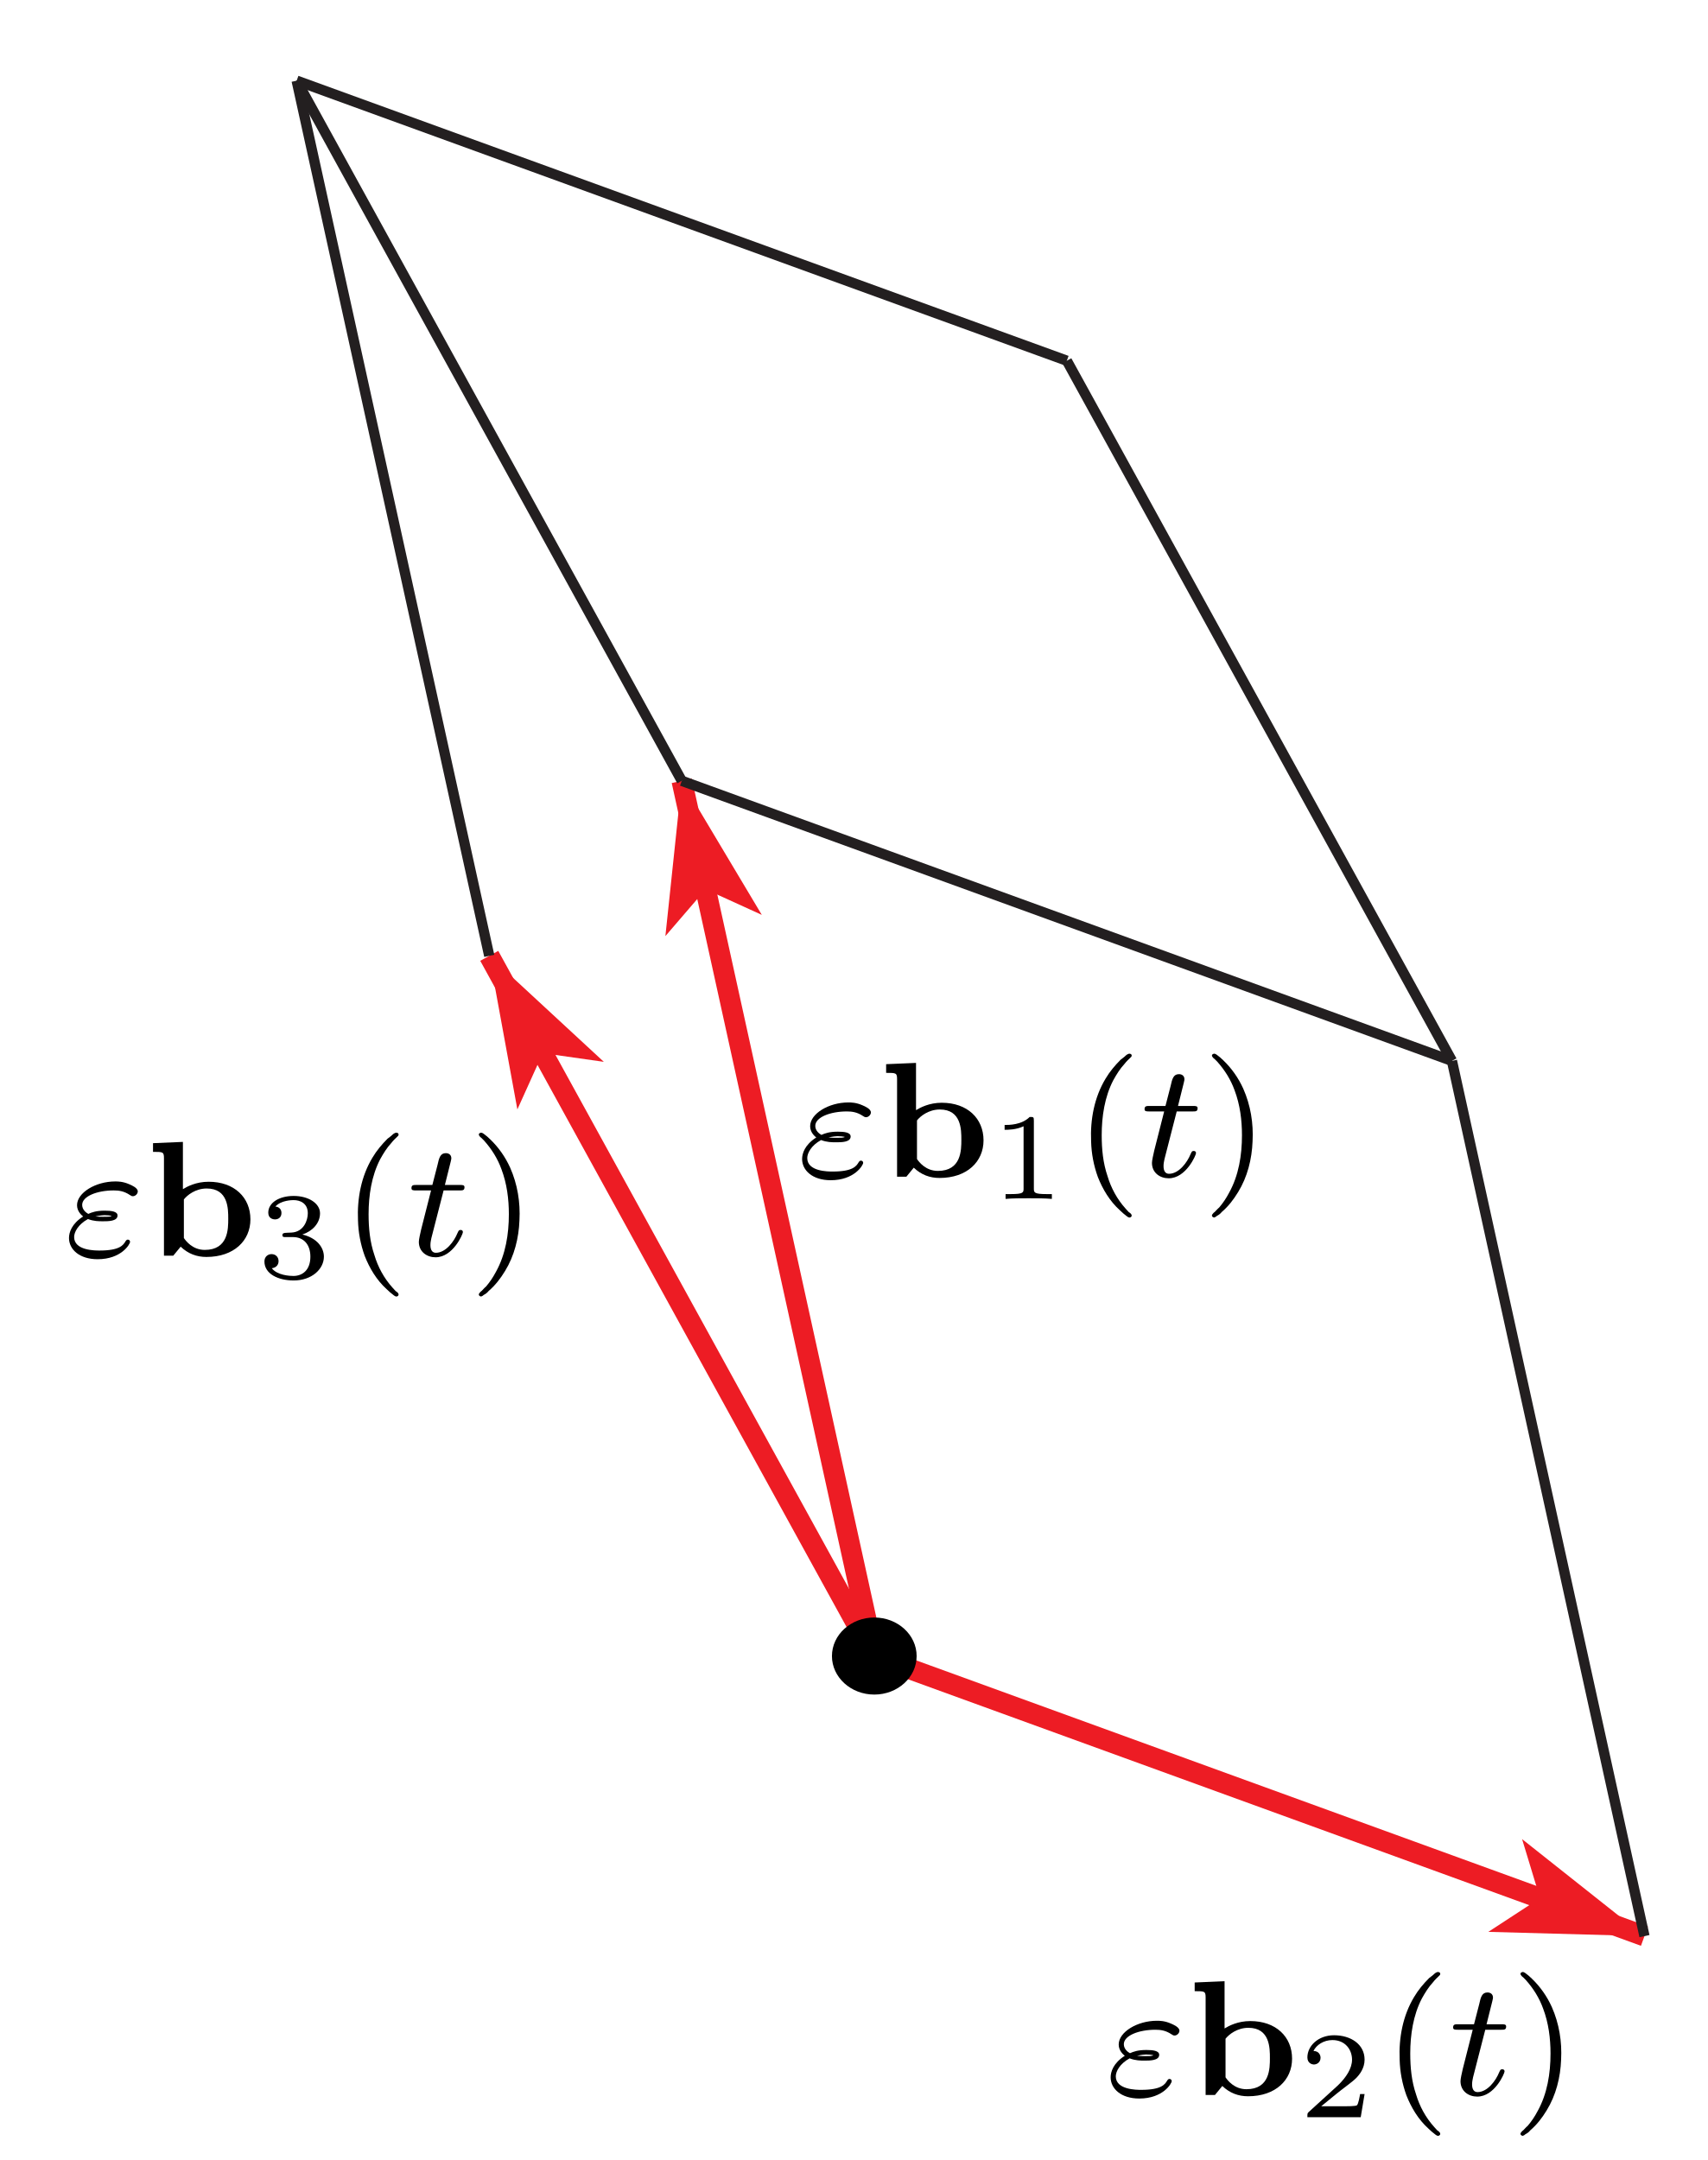
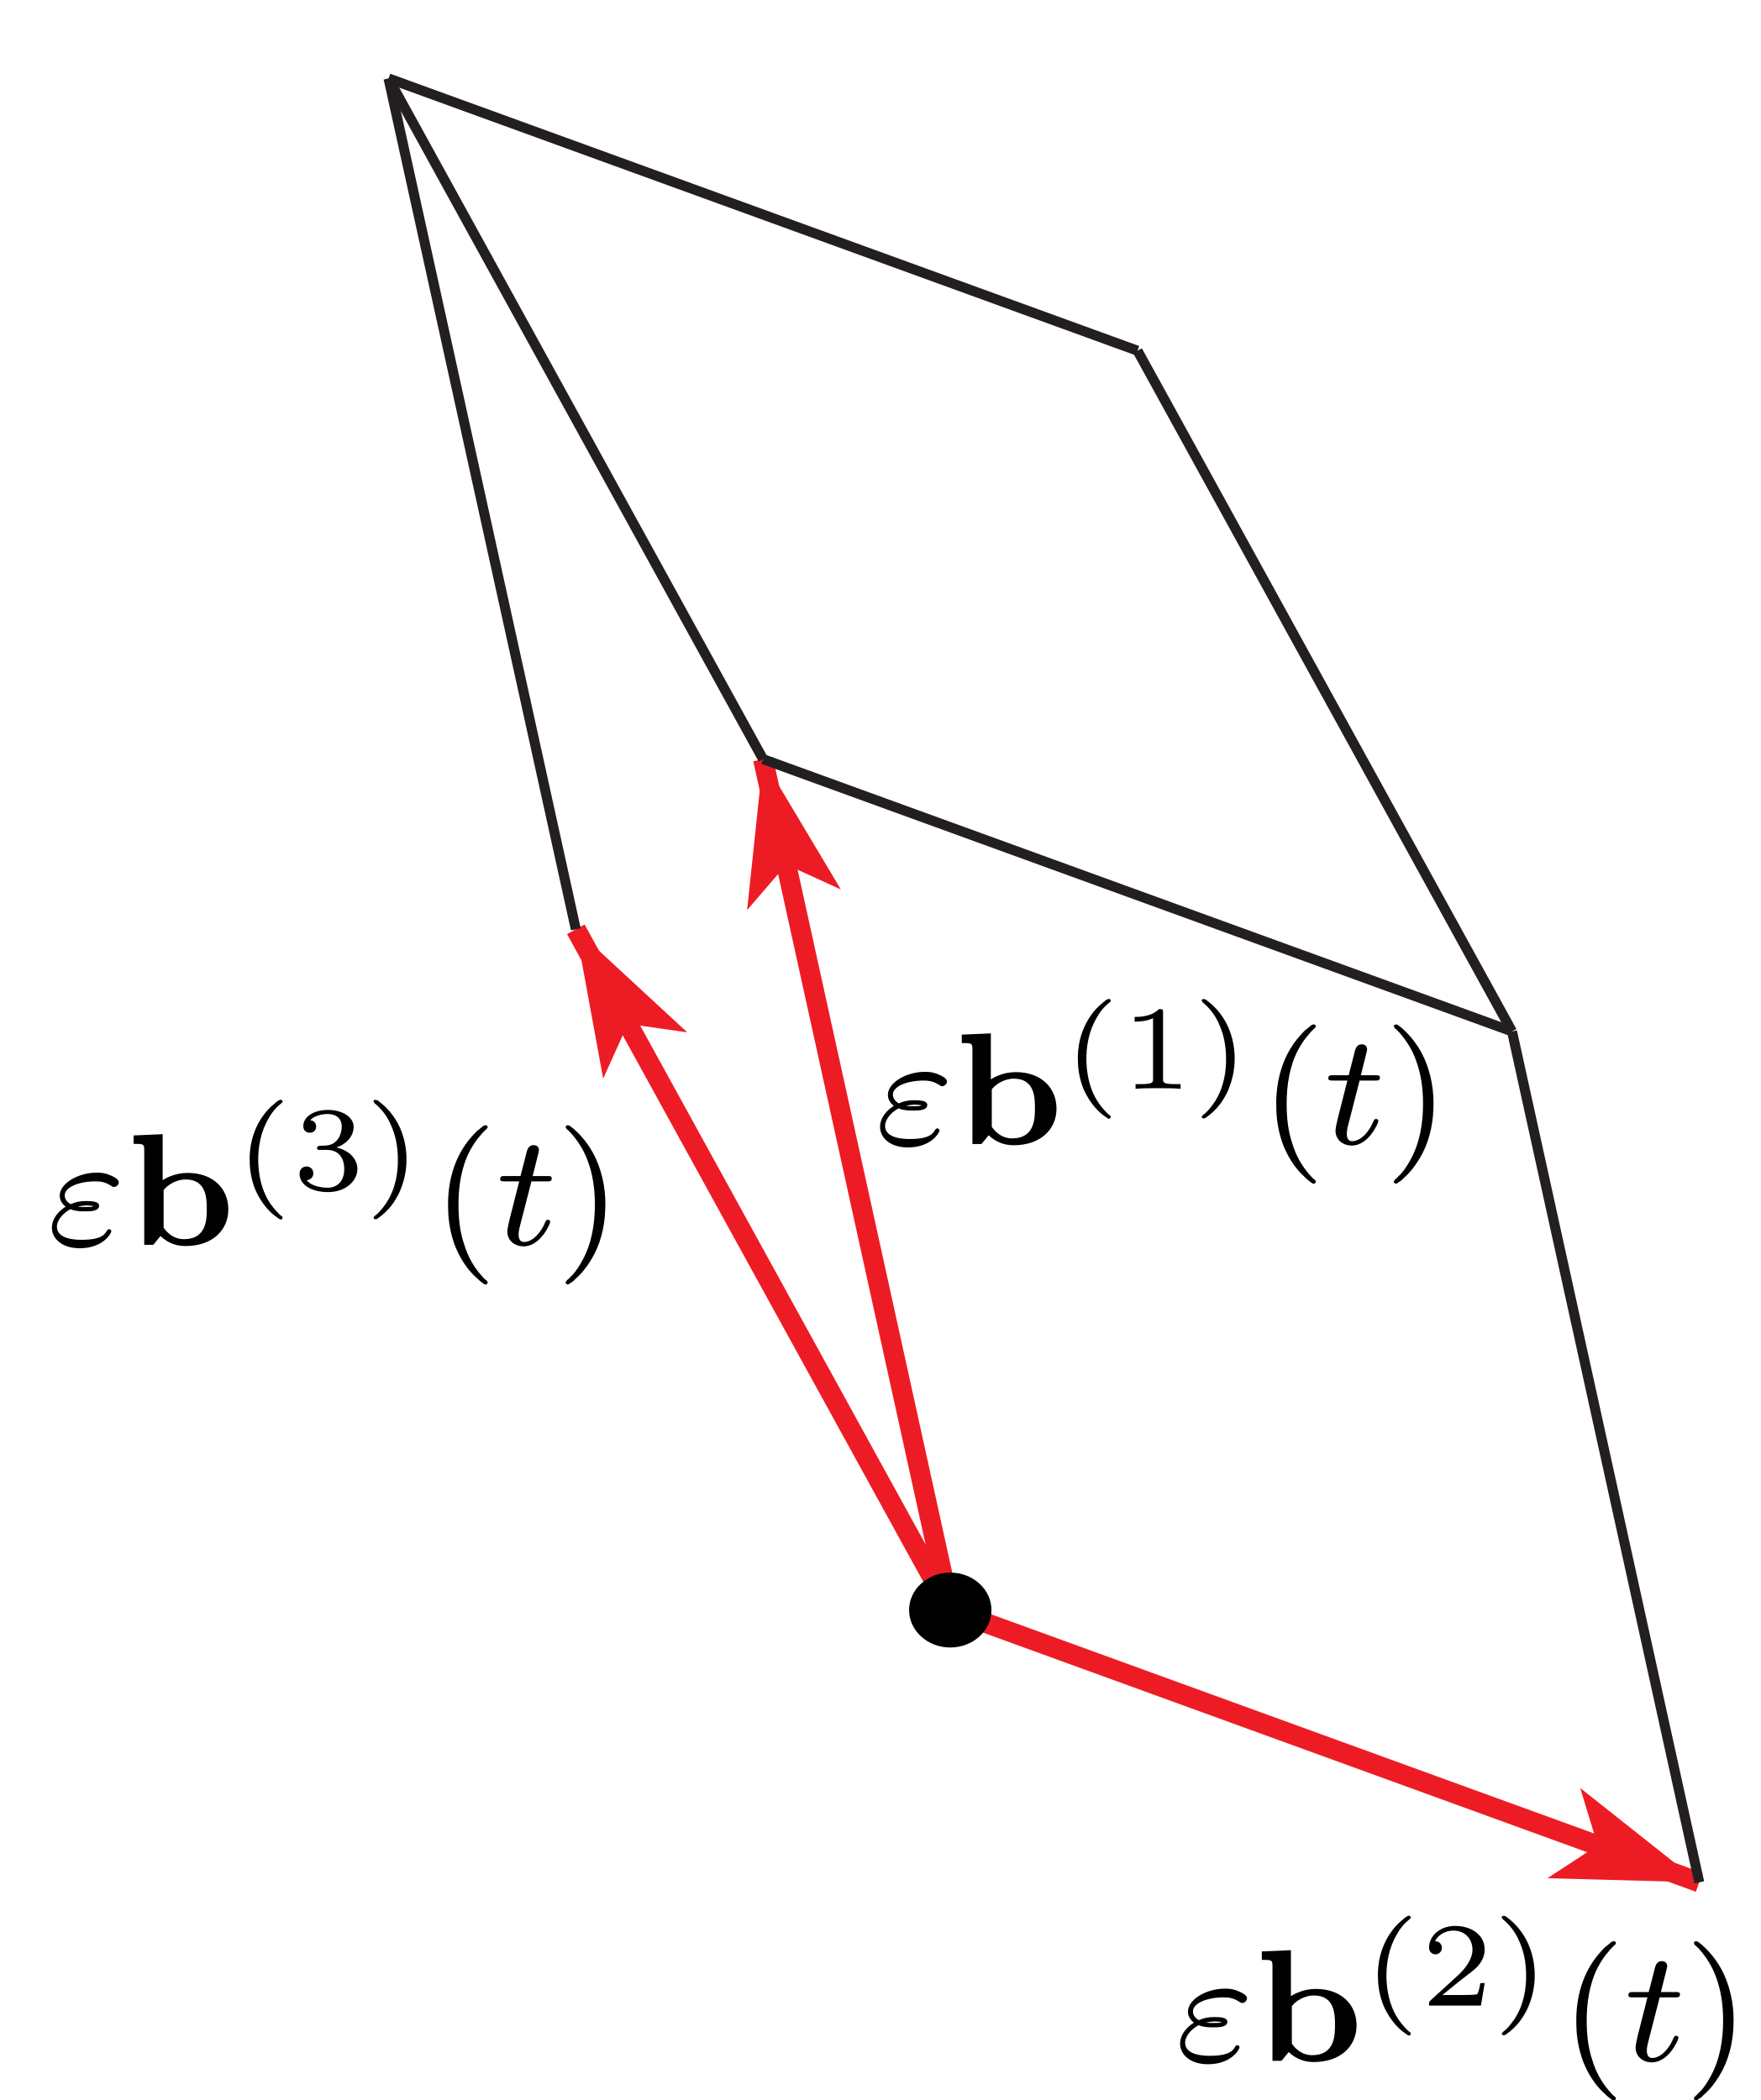
- <svg xmlns="http://www.w3.org/2000/svg" xmlns:xlink="http://www.w3.org/1999/xlink" width="83pt" height="105pt" viewBox="0 0 83 105" version="1.1">
+ <svg xmlns="http://www.w3.org/2000/svg" xmlns:xlink="http://www.w3.org/1999/xlink" width="88pt" height="105pt" viewBox="0 0 88 105" version="1.1">
  <defs>
    <g>
      <symbol overflow="visible" id="glyph0-0">
        <path style="stroke:none;" d="" />
      </symbol>
      <symbol overflow="visible" id="glyph0-1">
        <path style="stroke:none;" d="M 1.156 -1.781 C 1.438 -1.672 1.688 -1.672 1.891 -1.672 C 2.141 -1.672 2.594 -1.672 2.594 -1.953 C 2.594 -2.156 2.281 -2.188 1.969 -2.188 C 1.562 -2.188 1.344 -2.109 1.172 -2.031 C 1.062 -2.094 0.875 -2.234 0.875 -2.469 C 0.875 -2.891 1.609 -3.172 2.406 -3.172 C 2.656 -3.172 2.906 -3.141 3.188 -2.953 C 3.266 -2.906 3.281 -2.891 3.344 -2.891 C 3.453 -2.891 3.578 -3 3.578 -3.125 C 3.578 -3.297 3.281 -3.422 3.172 -3.469 C 2.859 -3.609 2.609 -3.609 2.484 -3.609 C 1.531 -3.609 0.625 -3.062 0.625 -2.453 C 0.625 -2.156 0.844 -1.969 0.922 -1.906 C 0.359 -1.547 0.234 -1.125 0.234 -0.859 C 0.234 -0.312 0.734 0.172 1.625 0.172 C 2.781 0.172 3.203 -0.562 3.203 -0.672 C 3.203 -0.719 3.172 -0.781 3.094 -0.781 C 3.047 -0.781 3.016 -0.75 2.984 -0.703 C 2.875 -0.516 2.703 -0.25 1.719 -0.25 C 1.5 -0.25 0.484 -0.25 0.484 -0.906 C 0.484 -1.141 0.672 -1.516 1.156 -1.781 Z M 2.297 -1.922 C 2.188 -1.891 2.172 -1.891 1.891 -1.891 C 1.812 -1.891 1.641 -1.891 1.516 -1.906 C 1.719 -1.953 1.891 -1.969 1.953 -1.969 C 2.109 -1.969 2.203 -1.953 2.297 -1.938 Z M 2.297 -1.922 " />
      </symbol>
      <symbol overflow="visible" id="glyph0-2">
        <path style="stroke:none;" d="M 1.766 -3.172 L 2.547 -3.172 C 2.688 -3.172 2.781 -3.172 2.781 -3.328 C 2.781 -3.438 2.688 -3.438 2.547 -3.438 L 1.828 -3.438 L 2.109 -4.562 C 2.141 -4.688 2.141 -4.719 2.141 -4.734 C 2.141 -4.906 2.016 -4.984 1.875 -4.984 C 1.609 -4.984 1.547 -4.766 1.469 -4.406 L 1.219 -3.438 L 0.453 -3.438 C 0.297 -3.438 0.203 -3.438 0.203 -3.281 C 0.203 -3.172 0.297 -3.172 0.438 -3.172 L 1.156 -3.172 L 0.672 -1.266 C 0.625 -1.062 0.562 -0.781 0.562 -0.672 C 0.562 -0.188 0.953 0.078 1.375 0.078 C 2.219 0.078 2.703 -1.047 2.703 -1.141 C 2.703 -1.234 2.641 -1.25 2.594 -1.25 C 2.5 -1.25 2.5 -1.219 2.438 -1.094 C 2.281 -0.703 1.875 -0.141 1.391 -0.141 C 1.234 -0.141 1.125 -0.25 1.125 -0.516 C 1.125 -0.672 1.156 -0.75 1.172 -0.859 Z M 1.766 -3.172 " />
      </symbol>
      <symbol overflow="visible" id="glyph1-0">
        <path style="stroke:none;" d="" />
      </symbol>
      <symbol overflow="visible" id="glyph1-1">
        <path style="stroke:none;" d="M 1.812 -5.531 L 0.359 -5.469 L 0.359 -5.047 C 0.844 -5.047 0.891 -5.047 0.891 -4.734 L 0.891 0 L 1.344 0 L 1.703 -0.438 C 2.062 -0.094 2.484 0.062 2.953 0.062 C 4.297 0.062 5.094 -0.734 5.094 -1.766 C 5.094 -2.828 4.312 -3.594 3.062 -3.594 C 2.453 -3.594 2.016 -3.359 1.812 -3.234 Z M 1.859 -2.734 C 2.016 -2.938 2.422 -3.266 2.969 -3.266 C 4.016 -3.266 4.016 -2.281 4.016 -1.797 C 4.016 -1.297 4.016 -0.281 2.875 -0.281 C 2.281 -0.281 1.953 -0.719 1.859 -0.859 Z M 1.859 -2.734 " />
      </symbol>
      <symbol overflow="visible" id="glyph2-0">
        <path style="stroke:none;" d="" />
      </symbol>
      <symbol overflow="visible" id="glyph2-1">
-         <path style="stroke:none;" d="M 3.219 -1.125 L 3 -1.125 C 2.984 -1.031 2.922 -0.641 2.844 -0.578 C 2.797 -0.531 2.312 -0.531 2.219 -0.531 L 1.109 -0.531 L 1.875 -1.156 C 2.078 -1.328 2.609 -1.703 2.797 -1.891 C 2.969 -2.062 3.219 -2.375 3.219 -2.797 C 3.219 -3.547 2.547 -3.984 1.734 -3.984 C 0.969 -3.984 0.438 -3.469 0.438 -2.906 C 0.438 -2.609 0.688 -2.562 0.75 -2.562 C 0.906 -2.562 1.078 -2.672 1.078 -2.891 C 1.078 -3.016 1 -3.219 0.734 -3.219 C 0.875 -3.516 1.234 -3.75 1.656 -3.75 C 2.281 -3.75 2.609 -3.281 2.609 -2.797 C 2.609 -2.375 2.328 -1.938 1.922 -1.547 L 0.5 -0.25 C 0.438 -0.188 0.438 -0.188 0.438 0 L 3.031 0 Z M 3.219 -1.125 " />
+         <path style="stroke:none;" d="M 2.266 -4.484 C 2.234 -4.469 2.203 -4.453 2.172 -4.438 C 2.109 -4.391 2.047 -4.344 2 -4.297 C 1.766 -4.109 1.562 -3.891 1.406 -3.656 C 0.922 -2.969 0.719 -2.125 0.766 -1.312 C 0.781 -0.859 0.875 -0.406 1.047 0.016 C 1.25 0.469 1.531 0.891 1.922 1.234 C 2.016 1.297 2.094 1.375 2.203 1.438 C 2.25 1.484 2.297 1.516 2.359 1.484 C 2.406 1.453 2.422 1.391 2.391 1.359 C 2.359 1.328 2.328 1.297 2.297 1.281 C 2.25 1.234 2.203 1.203 2.172 1.156 C 1.828 0.812 1.578 0.406 1.422 -0.047 C 1.281 -0.453 1.203 -0.906 1.188 -1.359 C 1.172 -2.125 1.312 -2.906 1.719 -3.578 C 1.828 -3.781 1.969 -3.969 2.125 -4.125 C 2.172 -4.172 2.234 -4.219 2.281 -4.266 C 2.312 -4.297 2.359 -4.328 2.375 -4.344 C 2.391 -4.359 2.391 -4.375 2.406 -4.375 C 2.422 -4.469 2.328 -4.516 2.266 -4.484 Z M 2.266 -4.484 " />
      </symbol>
      <symbol overflow="visible" id="glyph2-2">
-         <path style="stroke:none;" d="M 2.141 -3.797 C 2.141 -3.984 2.125 -3.984 1.938 -3.984 C 1.547 -3.594 0.938 -3.594 0.719 -3.594 L 0.719 -3.359 C 0.875 -3.359 1.281 -3.359 1.641 -3.531 L 1.641 -0.516 C 1.641 -0.312 1.641 -0.234 1.016 -0.234 L 0.766 -0.234 L 0.766 0 C 1.094 -0.031 1.562 -0.031 1.891 -0.031 C 2.219 -0.031 2.688 -0.031 3.016 0 L 3.016 -0.234 L 2.766 -0.234 C 2.141 -0.234 2.141 -0.312 2.141 -0.516 Z M 2.141 -3.797 " />
-       </symbol>
-       <symbol overflow="visible" id="glyph2-3">
-         <path style="stroke:none;" d="M 1.766 -1.984 C 2.266 -1.984 2.609 -1.641 2.609 -1.031 C 2.609 -0.375 2.219 -0.094 1.781 -0.094 C 1.609 -0.094 1 -0.125 0.734 -0.469 C 0.969 -0.5 1.062 -0.656 1.062 -0.812 C 1.062 -1.016 0.922 -1.156 0.719 -1.156 C 0.562 -1.156 0.375 -1.047 0.375 -0.797 C 0.375 -0.203 1.031 0.125 1.797 0.125 C 2.688 0.125 3.266 -0.438 3.266 -1.031 C 3.266 -1.469 2.938 -1.938 2.219 -2.109 C 2.703 -2.266 3.078 -2.656 3.078 -3.141 C 3.078 -3.625 2.516 -3.984 1.797 -3.984 C 1.094 -3.984 0.562 -3.656 0.562 -3.172 C 0.562 -2.906 0.766 -2.844 0.891 -2.844 C 1.047 -2.844 1.203 -2.938 1.203 -3.156 C 1.203 -3.344 1.078 -3.453 0.906 -3.469 C 1.188 -3.781 1.734 -3.781 1.797 -3.781 C 2.094 -3.781 2.484 -3.641 2.484 -3.141 C 2.484 -2.812 2.297 -2.234 1.688 -2.203 C 1.578 -2.203 1.422 -2.188 1.375 -2.188 C 1.312 -2.172 1.25 -2.172 1.25 -2.078 C 1.25 -1.984 1.312 -1.984 1.406 -1.984 Z M 1.766 -1.984 " />
+         <path style="stroke:none;" d="M 0.531 -4.484 C 0.484 -4.469 0.453 -4.422 0.484 -4.375 C 0.5 -4.344 0.531 -4.328 0.547 -4.297 C 0.578 -4.281 0.609 -4.25 0.641 -4.219 C 0.953 -3.938 1.203 -3.578 1.359 -3.188 C 1.578 -2.703 1.672 -2.172 1.688 -1.656 C 1.719 -0.844 1.562 -0.016 1.109 0.672 C 1 0.828 0.875 1 0.734 1.141 C 0.688 1.188 0.641 1.234 0.594 1.266 C 0.562 1.297 0.516 1.328 0.5 1.359 C 0.438 1.422 0.5 1.484 0.578 1.484 C 0.625 1.484 0.656 1.453 0.688 1.438 C 0.75 1.391 0.812 1.344 0.875 1.297 C 1.125 1.094 1.359 0.844 1.531 0.562 C 1.656 0.359 1.781 0.141 1.859 -0.094 C 2.25 -1.094 2.203 -2.297 1.719 -3.25 C 1.516 -3.641 1.25 -3.984 0.922 -4.266 C 0.844 -4.328 0.766 -4.391 0.688 -4.453 C 0.641 -4.469 0.594 -4.5 0.531 -4.484 Z M 0.531 -4.484 " />
      </symbol>
      <symbol overflow="visible" id="glyph3-0">
        <path style="stroke:none;" d="" />
      </symbol>
      <symbol overflow="visible" id="glyph3-1">
+         <path style="stroke:none;" d="M 3.219 -1.125 L 3 -1.125 C 2.984 -1.031 2.922 -0.641 2.844 -0.578 C 2.797 -0.531 2.312 -0.531 2.219 -0.531 L 1.109 -0.531 L 1.875 -1.156 C 2.078 -1.328 2.609 -1.703 2.797 -1.891 C 2.969 -2.062 3.219 -2.375 3.219 -2.797 C 3.219 -3.547 2.547 -3.984 1.734 -3.984 C 0.969 -3.984 0.438 -3.469 0.438 -2.906 C 0.438 -2.609 0.688 -2.562 0.75 -2.562 C 0.906 -2.562 1.078 -2.672 1.078 -2.891 C 1.078 -3.016 1 -3.219 0.734 -3.219 C 0.875 -3.516 1.234 -3.75 1.656 -3.75 C 2.281 -3.75 2.609 -3.281 2.609 -2.797 C 2.609 -2.375 2.328 -1.938 1.922 -1.547 L 0.5 -0.25 C 0.438 -0.188 0.438 -0.188 0.438 0 L 3.031 0 Z M 3.219 -1.125 " />
+       </symbol>
+       <symbol overflow="visible" id="glyph3-2">
+         <path style="stroke:none;" d="M 2.141 -3.797 C 2.141 -3.984 2.125 -3.984 1.938 -3.984 C 1.547 -3.594 0.938 -3.594 0.719 -3.594 L 0.719 -3.359 C 0.875 -3.359 1.281 -3.359 1.641 -3.531 L 1.641 -0.516 C 1.641 -0.312 1.641 -0.234 1.016 -0.234 L 0.766 -0.234 L 0.766 0 C 1.094 -0.031 1.562 -0.031 1.891 -0.031 C 2.219 -0.031 2.688 -0.031 3.016 0 L 3.016 -0.234 L 2.766 -0.234 C 2.141 -0.234 2.141 -0.312 2.141 -0.516 Z M 2.141 -3.797 " />
+       </symbol>
+       <symbol overflow="visible" id="glyph3-3">
+         <path style="stroke:none;" d="M 1.766 -1.984 C 2.266 -1.984 2.609 -1.641 2.609 -1.031 C 2.609 -0.375 2.219 -0.094 1.781 -0.094 C 1.609 -0.094 1 -0.125 0.734 -0.469 C 0.969 -0.5 1.062 -0.656 1.062 -0.812 C 1.062 -1.016 0.922 -1.156 0.719 -1.156 C 0.562 -1.156 0.375 -1.047 0.375 -0.797 C 0.375 -0.203 1.031 0.125 1.797 0.125 C 2.688 0.125 3.266 -0.438 3.266 -1.031 C 3.266 -1.469 2.938 -1.938 2.219 -2.109 C 2.703 -2.266 3.078 -2.656 3.078 -3.141 C 3.078 -3.625 2.516 -3.984 1.797 -3.984 C 1.094 -3.984 0.562 -3.656 0.562 -3.172 C 0.562 -2.906 0.766 -2.844 0.891 -2.844 C 1.047 -2.844 1.203 -2.938 1.203 -3.156 C 1.203 -3.344 1.078 -3.453 0.906 -3.469 C 1.188 -3.781 1.734 -3.781 1.797 -3.781 C 2.094 -3.781 2.484 -3.641 2.484 -3.141 C 2.484 -2.812 2.297 -2.234 1.688 -2.203 C 1.578 -2.203 1.422 -2.188 1.375 -2.188 C 1.312 -2.172 1.25 -2.172 1.25 -2.078 C 1.25 -1.984 1.312 -1.984 1.406 -1.984 Z M 1.766 -1.984 " />
+       </symbol>
+       <symbol overflow="visible" id="glyph4-0">
+         <path style="stroke:none;" d="" />
+       </symbol>
+       <symbol overflow="visible" id="glyph4-1">
        <path style="stroke:none;" d="M 2.656 -5.969 C 2.609 -5.953 2.562 -5.922 2.531 -5.891 C 2.453 -5.812 2.359 -5.75 2.281 -5.688 C 2 -5.406 1.75 -5.109 1.547 -4.766 C 1 -3.859 0.797 -2.781 0.844 -1.719 C 0.859 -1.125 0.969 -0.547 1.172 0.016 C 1.406 0.609 1.75 1.188 2.234 1.625 C 2.344 1.734 2.453 1.828 2.578 1.922 C 2.625 1.953 2.688 2.016 2.766 1.969 C 2.828 1.938 2.828 1.875 2.797 1.828 C 2.766 1.781 2.719 1.75 2.672 1.719 C 2.625 1.656 2.562 1.609 2.516 1.547 C 2.109 1.094 1.812 0.547 1.641 -0.031 C 1.422 -0.672 1.359 -1.344 1.359 -2.016 C 1.359 -2.922 1.5 -3.875 1.922 -4.688 C 2.078 -4.969 2.25 -5.25 2.469 -5.484 C 2.562 -5.609 2.672 -5.703 2.781 -5.812 C 2.797 -5.828 2.812 -5.844 2.812 -5.859 C 2.844 -5.953 2.734 -6 2.656 -5.969 Z M 2.656 -5.969 " />
      </symbol>
-       <symbol overflow="visible" id="glyph3-2">
+       <symbol overflow="visible" id="glyph4-2">
        <path style="stroke:none;" d="M 0.547 -5.969 C 0.484 -5.953 0.453 -5.891 0.5 -5.828 C 0.531 -5.781 0.562 -5.75 0.609 -5.719 C 0.656 -5.672 0.688 -5.641 0.734 -5.594 C 1.109 -5.172 1.391 -4.719 1.578 -4.203 C 1.844 -3.5 1.938 -2.75 1.938 -2.016 C 1.938 -1.047 1.781 -0.062 1.312 0.781 C 1.172 1.047 1.016 1.281 0.828 1.5 C 0.75 1.562 0.688 1.641 0.625 1.703 C 0.578 1.734 0.531 1.781 0.5 1.828 C 0.438 1.906 0.516 1.984 0.594 1.984 C 0.641 1.969 0.688 1.938 0.719 1.906 C 0.812 1.859 0.891 1.797 0.953 1.719 C 1.281 1.438 1.531 1.109 1.75 0.75 C 2.203 0.016 2.422 -0.859 2.453 -1.719 C 2.5 -2.594 2.359 -3.469 2 -4.281 C 1.766 -4.797 1.438 -5.266 1.031 -5.656 C 0.938 -5.75 0.828 -5.844 0.719 -5.922 C 0.672 -5.953 0.609 -6 0.547 -5.969 Z M 0.547 -5.969 " />
      </symbol>
    </g>
    <clipPath id="clip1">
-       <path d="M 28 66 L 81.898 66 L 81.898 98.602 L 28 98.602 Z M 28 66 " />
+       <path d="M 33 66 L 86.898 66 L 86.898 98.602 L 33 98.602 Z M 33 66 " />
    </clipPath>
    <clipPath id="clip2">
-       <path d="M 63 44 L 81.898 44 L 81.898 98.602 L 63 98.602 Z M 63 44 " />
+       <path d="M 68 44 L 86.898 44 L 86.898 98.602 L 68 98.602 Z M 68 44 " />
    </clipPath>
    <clipPath id="clip3">
-       <path d="M 7 2.898 L 31 2.898 L 31 54 L 7 54 Z M 7 2.898 " />
+       <path d="M 12 2.898 L 36 2.898 L 36 54 L 12 54 Z M 12 2.898 " />
    </clipPath>
    <clipPath id="clip4">
-       <path d="M 7 2.898 L 41 2.898 L 41 46 L 7 46 Z M 7 2.898 " />
+       <path d="M 12 2.898 L 46 2.898 L 46 46 L 12 46 Z M 12 2.898 " />
    </clipPath>
    <clipPath id="clip5">
-       <path d="M 7 2.898 L 59 2.898 L 59 25 L 7 25 Z M 7 2.898 " />
+       <path d="M 12 2.898 L 64 2.898 L 64 25 L 12 25 Z M 12 2.898 " />
    </clipPath>
  </defs>
  <g id="surface1">
    <g clip-path="url(#clip1)" clip-rule="nonzero">
-       <path style="fill:none;stroke-width:10;stroke-linecap:butt;stroke-linejoin:miter;stroke:rgb(92.94%,10.979%,14.119%);stroke-opacity:1;stroke-miterlimit:10;" d="M 425.039 244.961 L 799.453 108.828 " transform="matrix(0.1,0,0,-0.1,0,105)" />
+       <path style="fill:none;stroke-width:10;stroke-linecap:butt;stroke-linejoin:miter;stroke:rgb(92.94%,10.979%,14.119%);stroke-opacity:1;stroke-miterlimit:10;" d="M 475.039 244.961 L 849.453 108.828 " transform="matrix(0.1,0,0,-0.1,0,105)" />
    </g>
-     <path style=" stroke:none;fill-rule:nonzero;fill:rgb(92.94%,10.979%,14.119%);fill-opacity:1;" d="M 79.945 94.117 L 73.996 89.402 L 74.867 92.27 L 72.355 93.91 " />
-     <path style="fill:none;stroke-width:10;stroke-linecap:butt;stroke-linejoin:miter;stroke:rgb(92.94%,10.979%,14.119%);stroke-opacity:1;stroke-miterlimit:10;" d="M 425.039 244.961 L 331.445 670.43 " transform="matrix(0.1,0,0,-0.1,0,105)" />
-     <path style=" stroke:none;fill-rule:nonzero;fill:rgb(92.94%,10.979%,14.119%);fill-opacity:1;" d="M 33.145 37.957 L 32.348 45.504 L 34.305 43.23 L 37.035 44.473 " />
-     <path style="fill:none;stroke-width:10;stroke-linecap:butt;stroke-linejoin:miter;stroke:rgb(92.94%,10.979%,14.119%);stroke-opacity:1;stroke-miterlimit:10;" d="M 425.039 244.961 L 237.852 585.352 " transform="matrix(0.1,0,0,-0.1,0,105)" />
-     <path style=" stroke:none;fill-rule:nonzero;fill:rgb(92.94%,10.979%,14.119%);fill-opacity:1;" d="M 23.785 46.465 L 25.152 53.93 L 26.387 51.195 L 29.355 51.617 " />
-     <path style=" stroke:none;fill-rule:nonzero;fill:rgb(0%,0%,0%);fill-opacity:1;" d="M 44.562 80.504 C 44.562 79.469 43.641 78.629 42.504 78.629 C 41.367 78.629 40.445 79.469 40.445 80.504 C 40.445 81.535 41.367 82.375 42.504 82.375 C 43.641 82.375 44.562 81.535 44.562 80.504 " />
+     <path style=" stroke:none;fill-rule:nonzero;fill:rgb(92.94%,10.979%,14.119%);fill-opacity:1;" d="M 84.945 94.117 L 78.996 89.402 L 79.867 92.27 L 77.355 93.91 Z M 84.945 94.117 " />
+     <path style="fill:none;stroke-width:10;stroke-linecap:butt;stroke-linejoin:miter;stroke:rgb(92.94%,10.979%,14.119%);stroke-opacity:1;stroke-miterlimit:10;" d="M 475.039 244.961 L 381.445 670.43 " transform="matrix(0.1,0,0,-0.1,0,105)" />
+     <path style=" stroke:none;fill-rule:nonzero;fill:rgb(92.94%,10.979%,14.119%);fill-opacity:1;" d="M 38.145 37.957 L 37.348 45.504 L 39.305 43.23 L 42.035 44.473 Z M 38.145 37.957 " />
+     <path style="fill:none;stroke-width:10;stroke-linecap:butt;stroke-linejoin:miter;stroke:rgb(92.94%,10.979%,14.119%);stroke-opacity:1;stroke-miterlimit:10;" d="M 475.039 244.961 L 287.852 585.352 " transform="matrix(0.1,0,0,-0.1,0,105)" />
+     <path style=" stroke:none;fill-rule:nonzero;fill:rgb(92.94%,10.979%,14.119%);fill-opacity:1;" d="M 28.785 46.465 L 30.152 53.93 L 31.387 51.195 L 34.355 51.617 Z M 28.785 46.465 " />
+     <path style=" stroke:none;fill-rule:nonzero;fill:rgb(0%,0%,0%);fill-opacity:1;" d="M 49.562 80.504 C 49.562 79.469 48.641 78.629 47.504 78.629 C 46.367 78.629 45.445 79.469 45.445 80.504 C 45.445 81.535 46.367 82.375 47.504 82.375 C 48.641 82.375 49.562 81.535 49.562 80.504 " />
    <g clip-path="url(#clip2)" clip-rule="nonzero">
-       <path style="fill:none;stroke-width:5;stroke-linecap:butt;stroke-linejoin:miter;stroke:rgb(13.73%,12.16%,12.549%);stroke-opacity:1;stroke-miterlimit:10;" d="M 799.453 108.828 L 705.859 534.297 " transform="matrix(0.1,0,0,-0.1,0,105)" />
+       <path style="fill:none;stroke-width:5;stroke-linecap:butt;stroke-linejoin:miter;stroke:rgb(13.73%,12.16%,12.549%);stroke-opacity:1;stroke-miterlimit:10;" d="M 849.453 108.828 L 755.859 534.297 " transform="matrix(0.1,0,0,-0.1,0,105)" />
    </g>
    <g clip-path="url(#clip3)" clip-rule="nonzero">
-       <path style="fill:none;stroke-width:5;stroke-linecap:butt;stroke-linejoin:miter;stroke:rgb(13.73%,12.16%,12.549%);stroke-opacity:1;stroke-miterlimit:10;" d="M 237.852 585.352 L 144.219 1010.781 " transform="matrix(0.1,0,0,-0.1,0,105)" />
+       <path style="fill:none;stroke-width:5;stroke-linecap:butt;stroke-linejoin:miter;stroke:rgb(13.73%,12.16%,12.549%);stroke-opacity:1;stroke-miterlimit:10;" d="M 287.852 585.352 L 194.219 1010.781 " transform="matrix(0.1,0,0,-0.1,0,105)" />
    </g>
    <g clip-path="url(#clip4)" clip-rule="nonzero">
-       <path style="fill:none;stroke-width:5;stroke-linecap:butt;stroke-linejoin:miter;stroke:rgb(13.73%,12.16%,12.549%);stroke-opacity:1;stroke-miterlimit:10;" d="M 331.445 670.43 L 144.219 1010.781 " transform="matrix(0.1,0,0,-0.1,0,105)" />
+       <path style="fill:none;stroke-width:5;stroke-linecap:butt;stroke-linejoin:miter;stroke:rgb(13.73%,12.16%,12.549%);stroke-opacity:1;stroke-miterlimit:10;" d="M 381.445 670.43 L 194.219 1010.781 " transform="matrix(0.1,0,0,-0.1,0,105)" />
    </g>
-     <path style="fill:none;stroke-width:5;stroke-linecap:butt;stroke-linejoin:miter;stroke:rgb(13.73%,12.16%,12.549%);stroke-opacity:1;stroke-miterlimit:10;" d="M 331.445 670.43 L 705.859 534.297 " transform="matrix(0.1,0,0,-0.1,0,105)" />
-     <path style="fill:none;stroke-width:5;stroke-linecap:butt;stroke-linejoin:miter;stroke:rgb(13.73%,12.16%,12.549%);stroke-opacity:1;stroke-miterlimit:10;" d="M 705.859 534.297 L 518.633 874.648 " transform="matrix(0.1,0,0,-0.1,0,105)" />
+     <path style="fill:none;stroke-width:5;stroke-linecap:butt;stroke-linejoin:miter;stroke:rgb(13.73%,12.16%,12.549%);stroke-opacity:1;stroke-miterlimit:10;" d="M 381.445 670.43 L 755.859 534.297 " transform="matrix(0.1,0,0,-0.1,0,105)" />
+     <path style="fill:none;stroke-width:5;stroke-linecap:butt;stroke-linejoin:miter;stroke:rgb(13.73%,12.16%,12.549%);stroke-opacity:1;stroke-miterlimit:10;" d="M 755.859 534.297 L 568.633 874.648 " transform="matrix(0.1,0,0,-0.1,0,105)" />
    <g clip-path="url(#clip5)" clip-rule="nonzero">
-       <path style="fill:none;stroke-width:5;stroke-linecap:butt;stroke-linejoin:miter;stroke:rgb(13.73%,12.16%,12.549%);stroke-opacity:1;stroke-miterlimit:10;" d="M 144.219 1010.781 L 518.633 874.648 " transform="matrix(0.1,0,0,-0.1,0,105)" />
+       <path style="fill:none;stroke-width:5;stroke-linecap:butt;stroke-linejoin:miter;stroke:rgb(13.73%,12.16%,12.549%);stroke-opacity:1;stroke-miterlimit:10;" d="M 194.219 1010.781 L 568.633 874.648 " transform="matrix(0.1,0,0,-0.1,0,105)" />
    </g>
    <g style="fill:rgb(0%,0%,0%);fill-opacity:1;">
-       <use xlink:href="#glyph0-1" x="53.76" y="101.84" />
+       <use xlink:href="#glyph0-1" x="58.76" y="103.04" />
    </g>
    <g style="fill:rgb(0%,0%,0%);fill-opacity:1;">
-       <use xlink:href="#glyph1-1" x="57.72" y="101.84" />
+       <use xlink:href="#glyph1-1" x="62.72" y="103.04" />
    </g>
    <g style="fill:rgb(0%,0%,0%);fill-opacity:1;">
-       <use xlink:href="#glyph2-1" x="63.12" y="102.92" />
+       <use xlink:href="#glyph2-1" x="68.12" y="100.28" />
    </g>
    <g style="fill:rgb(0%,0%,0%);fill-opacity:1;">
-       <use xlink:href="#glyph3-1" x="67.2" y="101.84" />
+       <use xlink:href="#glyph3-1" x="71" y="100.28" />
    </g>
    <g style="fill:rgb(0%,0%,0%);fill-opacity:1;">
-       <use xlink:href="#glyph0-2" x="70.44" y="101.84" />
+       <use xlink:href="#glyph2-2" x="74.6" y="100.28" />
    </g>
    <g style="fill:rgb(0%,0%,0%);fill-opacity:1;">
-       <use xlink:href="#glyph3-2" x="73.44" y="101.84" />
+       <use xlink:href="#glyph4-1" x="77.96" y="103.04" />
    </g>
    <g style="fill:rgb(0%,0%,0%);fill-opacity:1;">
-       <use xlink:href="#glyph0-1" x="38.76" y="57.2" />
+       <use xlink:href="#glyph0-2" x="81.2" y="103.04" />
    </g>
    <g style="fill:rgb(0%,0%,0%);fill-opacity:1;">
-       <use xlink:href="#glyph1-1" x="42.72" y="57.2" />
+       <use xlink:href="#glyph4-2" x="84.2" y="103.04" />
    </g>
    <g style="fill:rgb(0%,0%,0%);fill-opacity:1;">
-       <use xlink:href="#glyph2-2" x="48.12" y="58.28" />
+       <use xlink:href="#glyph0-1" x="43.76" y="57.2" />
    </g>
    <g style="fill:rgb(0%,0%,0%);fill-opacity:1;">
-       <use xlink:href="#glyph3-1" x="52.2" y="57.2" />
+       <use xlink:href="#glyph1-1" x="47.72" y="57.2" />
    </g>
    <g style="fill:rgb(0%,0%,0%);fill-opacity:1;">
-       <use xlink:href="#glyph0-2" x="55.44" y="57.2" />
+       <use xlink:href="#glyph2-1" x="53.12" y="54.44" />
    </g>
    <g style="fill:rgb(0%,0%,0%);fill-opacity:1;">
-       <use xlink:href="#glyph3-2" x="58.44" y="57.2" />
+       <use xlink:href="#glyph3-2" x="56" y="54.44" />
    </g>
    <g style="fill:rgb(0%,0%,0%);fill-opacity:1;">
-       <use xlink:href="#glyph0-1" x="3.12" y="61.04" />
+       <use xlink:href="#glyph2-2" x="59.6" y="54.44" />
    </g>
    <g style="fill:rgb(0%,0%,0%);fill-opacity:1;">
-       <use xlink:href="#glyph1-1" x="7.08" y="61.04" />
+       <use xlink:href="#glyph4-1" x="62.96" y="57.2" />
    </g>
    <g style="fill:rgb(0%,0%,0%);fill-opacity:1;">
-       <use xlink:href="#glyph2-3" x="12.48" y="62.12" />
+       <use xlink:href="#glyph0-2" x="66.2" y="57.2" />
    </g>
    <g style="fill:rgb(0%,0%,0%);fill-opacity:1;">
-       <use xlink:href="#glyph3-1" x="16.56" y="61.04" />
+       <use xlink:href="#glyph4-2" x="69.2" y="57.2" />
    </g>
    <g style="fill:rgb(0%,0%,0%);fill-opacity:1;">
-       <use xlink:href="#glyph0-2" x="19.8" y="61.04" />
+       <use xlink:href="#glyph0-1" x="2.36" y="62.24" />
    </g>
    <g style="fill:rgb(0%,0%,0%);fill-opacity:1;">
-       <use xlink:href="#glyph3-2" x="22.8" y="61.04" />
+       <use xlink:href="#glyph1-1" x="6.32" y="62.24" />
+     </g>
+     <g style="fill:rgb(0%,0%,0%);fill-opacity:1;">
+       <use xlink:href="#glyph2-1" x="11.72" y="59.48" />
+     </g>
+     <g style="fill:rgb(0%,0%,0%);fill-opacity:1;">
+       <use xlink:href="#glyph3-3" x="14.6" y="59.48" />
+     </g>
+     <g style="fill:rgb(0%,0%,0%);fill-opacity:1;">
+       <use xlink:href="#glyph2-2" x="18.2" y="59.48" />
+     </g>
+     <g style="fill:rgb(0%,0%,0%);fill-opacity:1;">
+       <use xlink:href="#glyph4-1" x="21.56" y="62.24" />
+     </g>
+     <g style="fill:rgb(0%,0%,0%);fill-opacity:1;">
+       <use xlink:href="#glyph0-2" x="24.8" y="62.24" />
+     </g>
+     <g style="fill:rgb(0%,0%,0%);fill-opacity:1;">
+       <use xlink:href="#glyph4-2" x="27.8" y="62.24" />
    </g>
  </g>
</svg>
